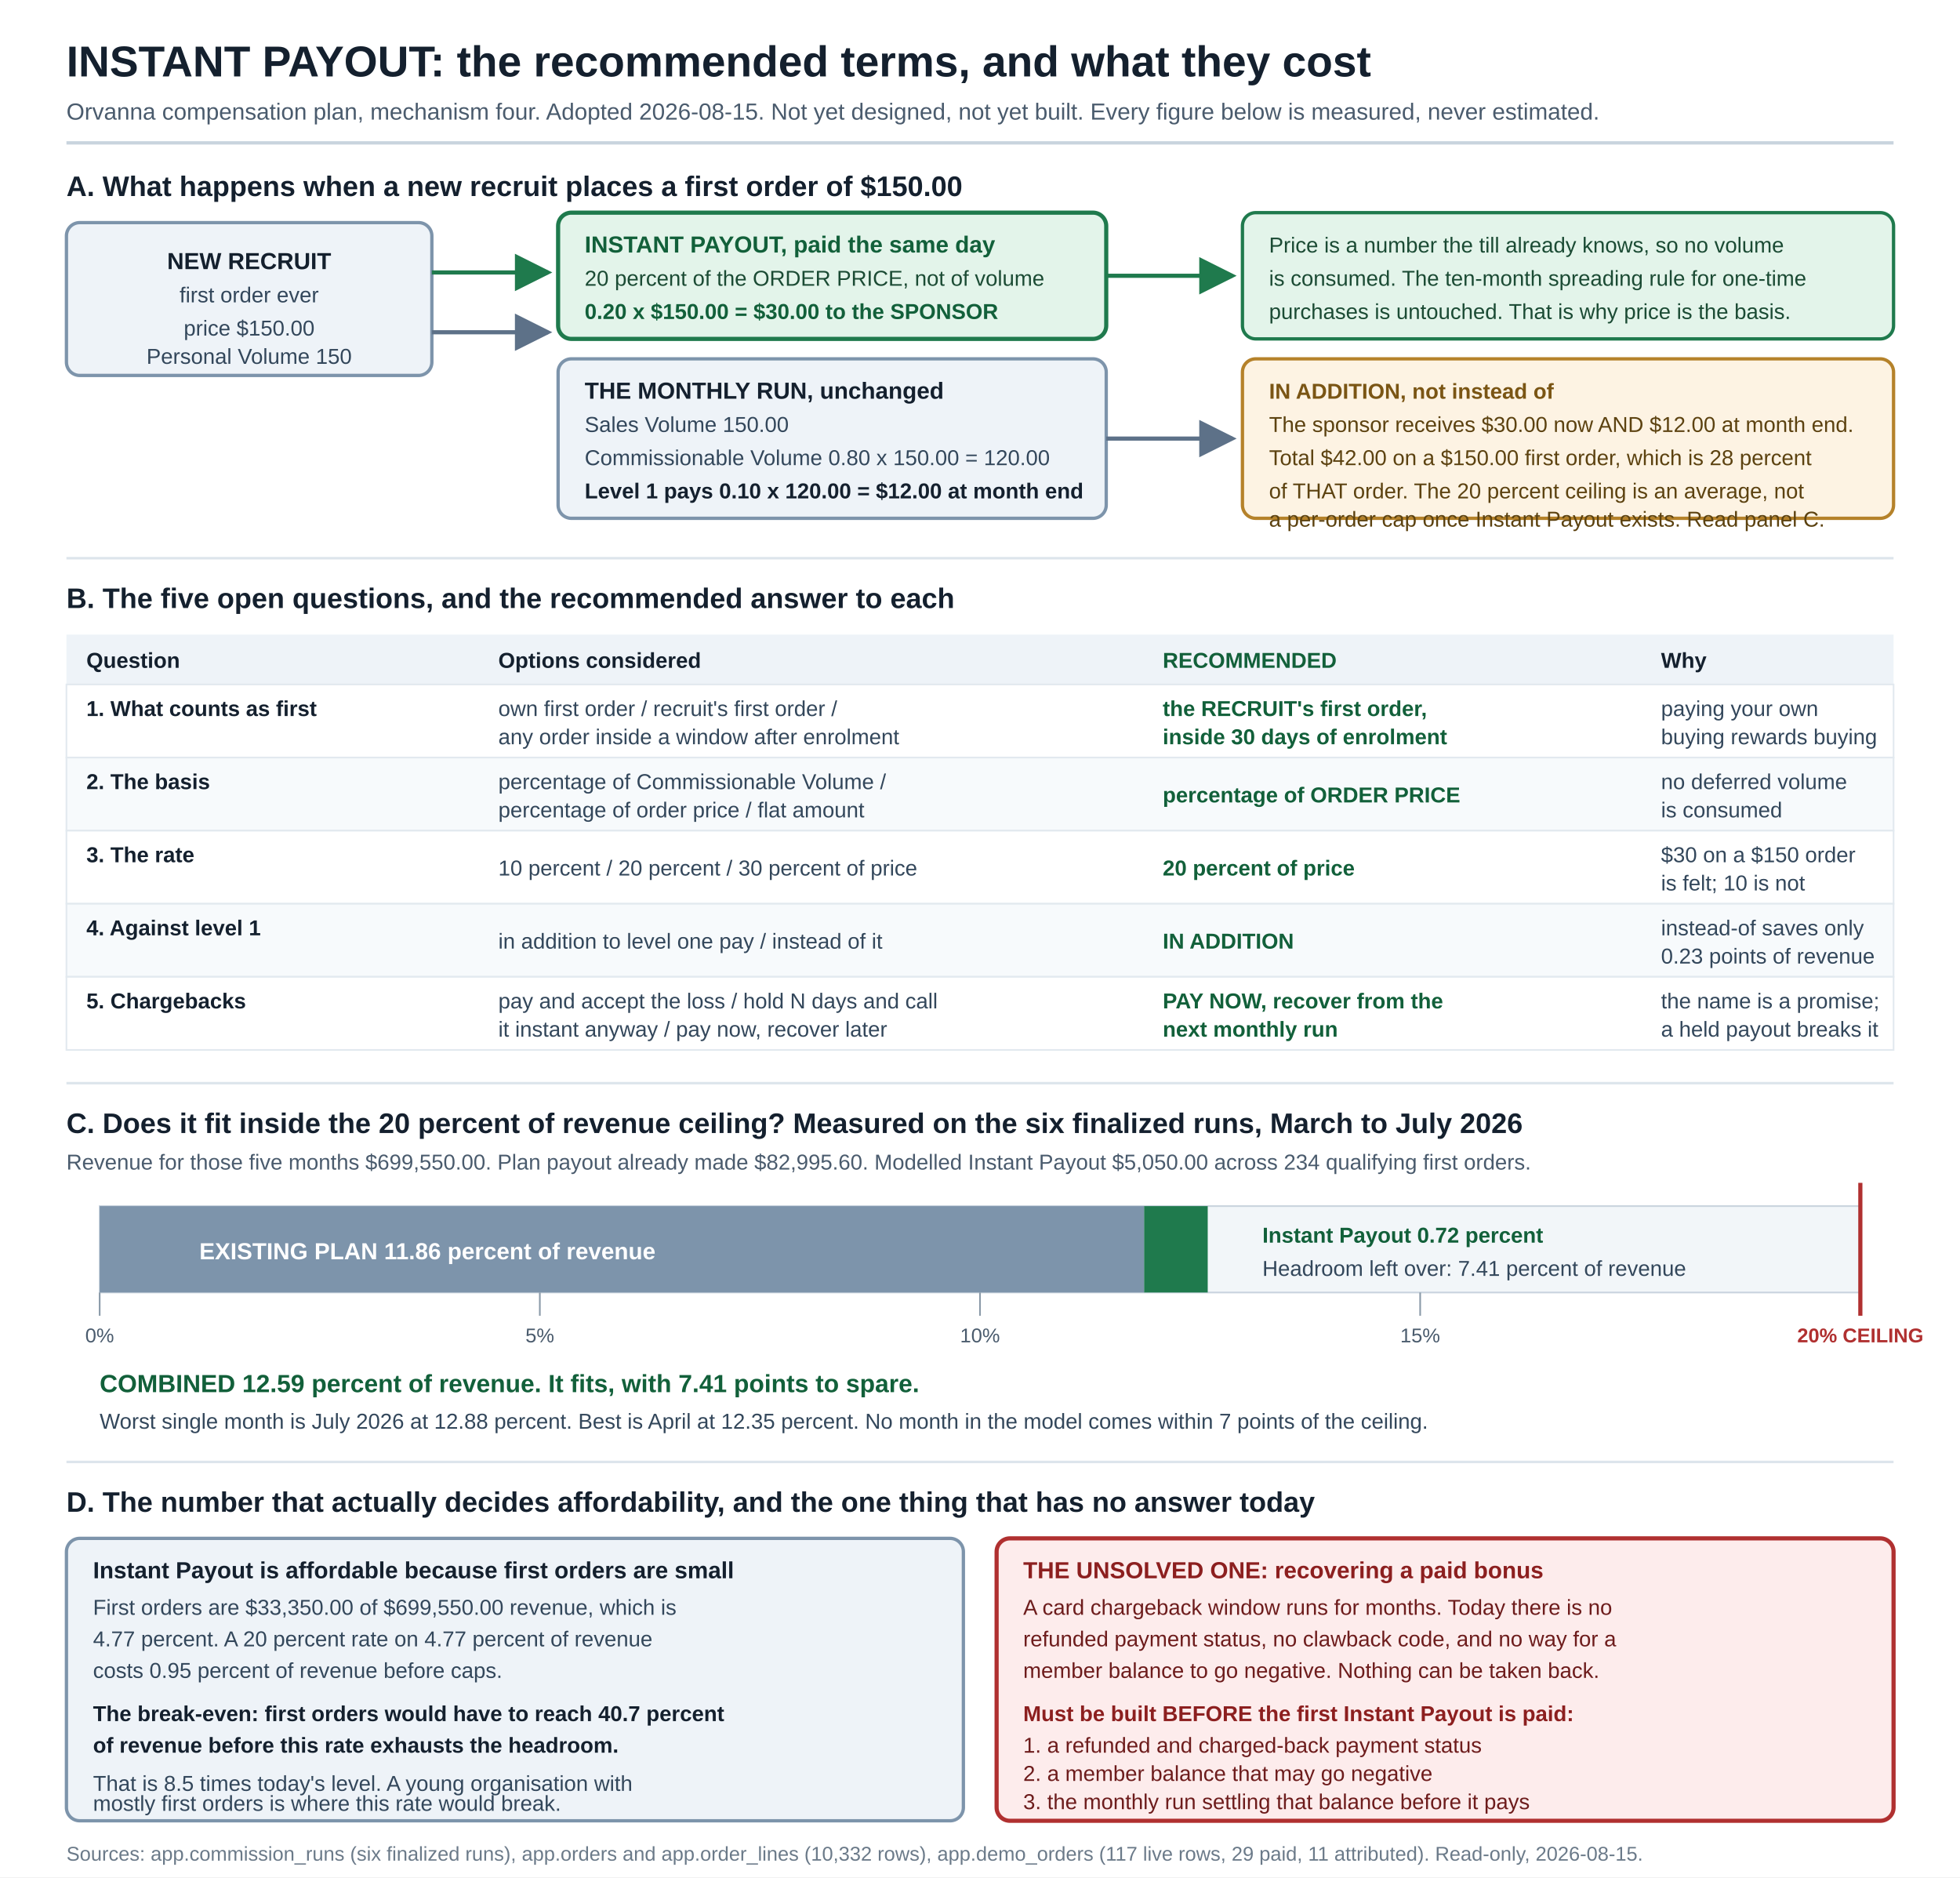
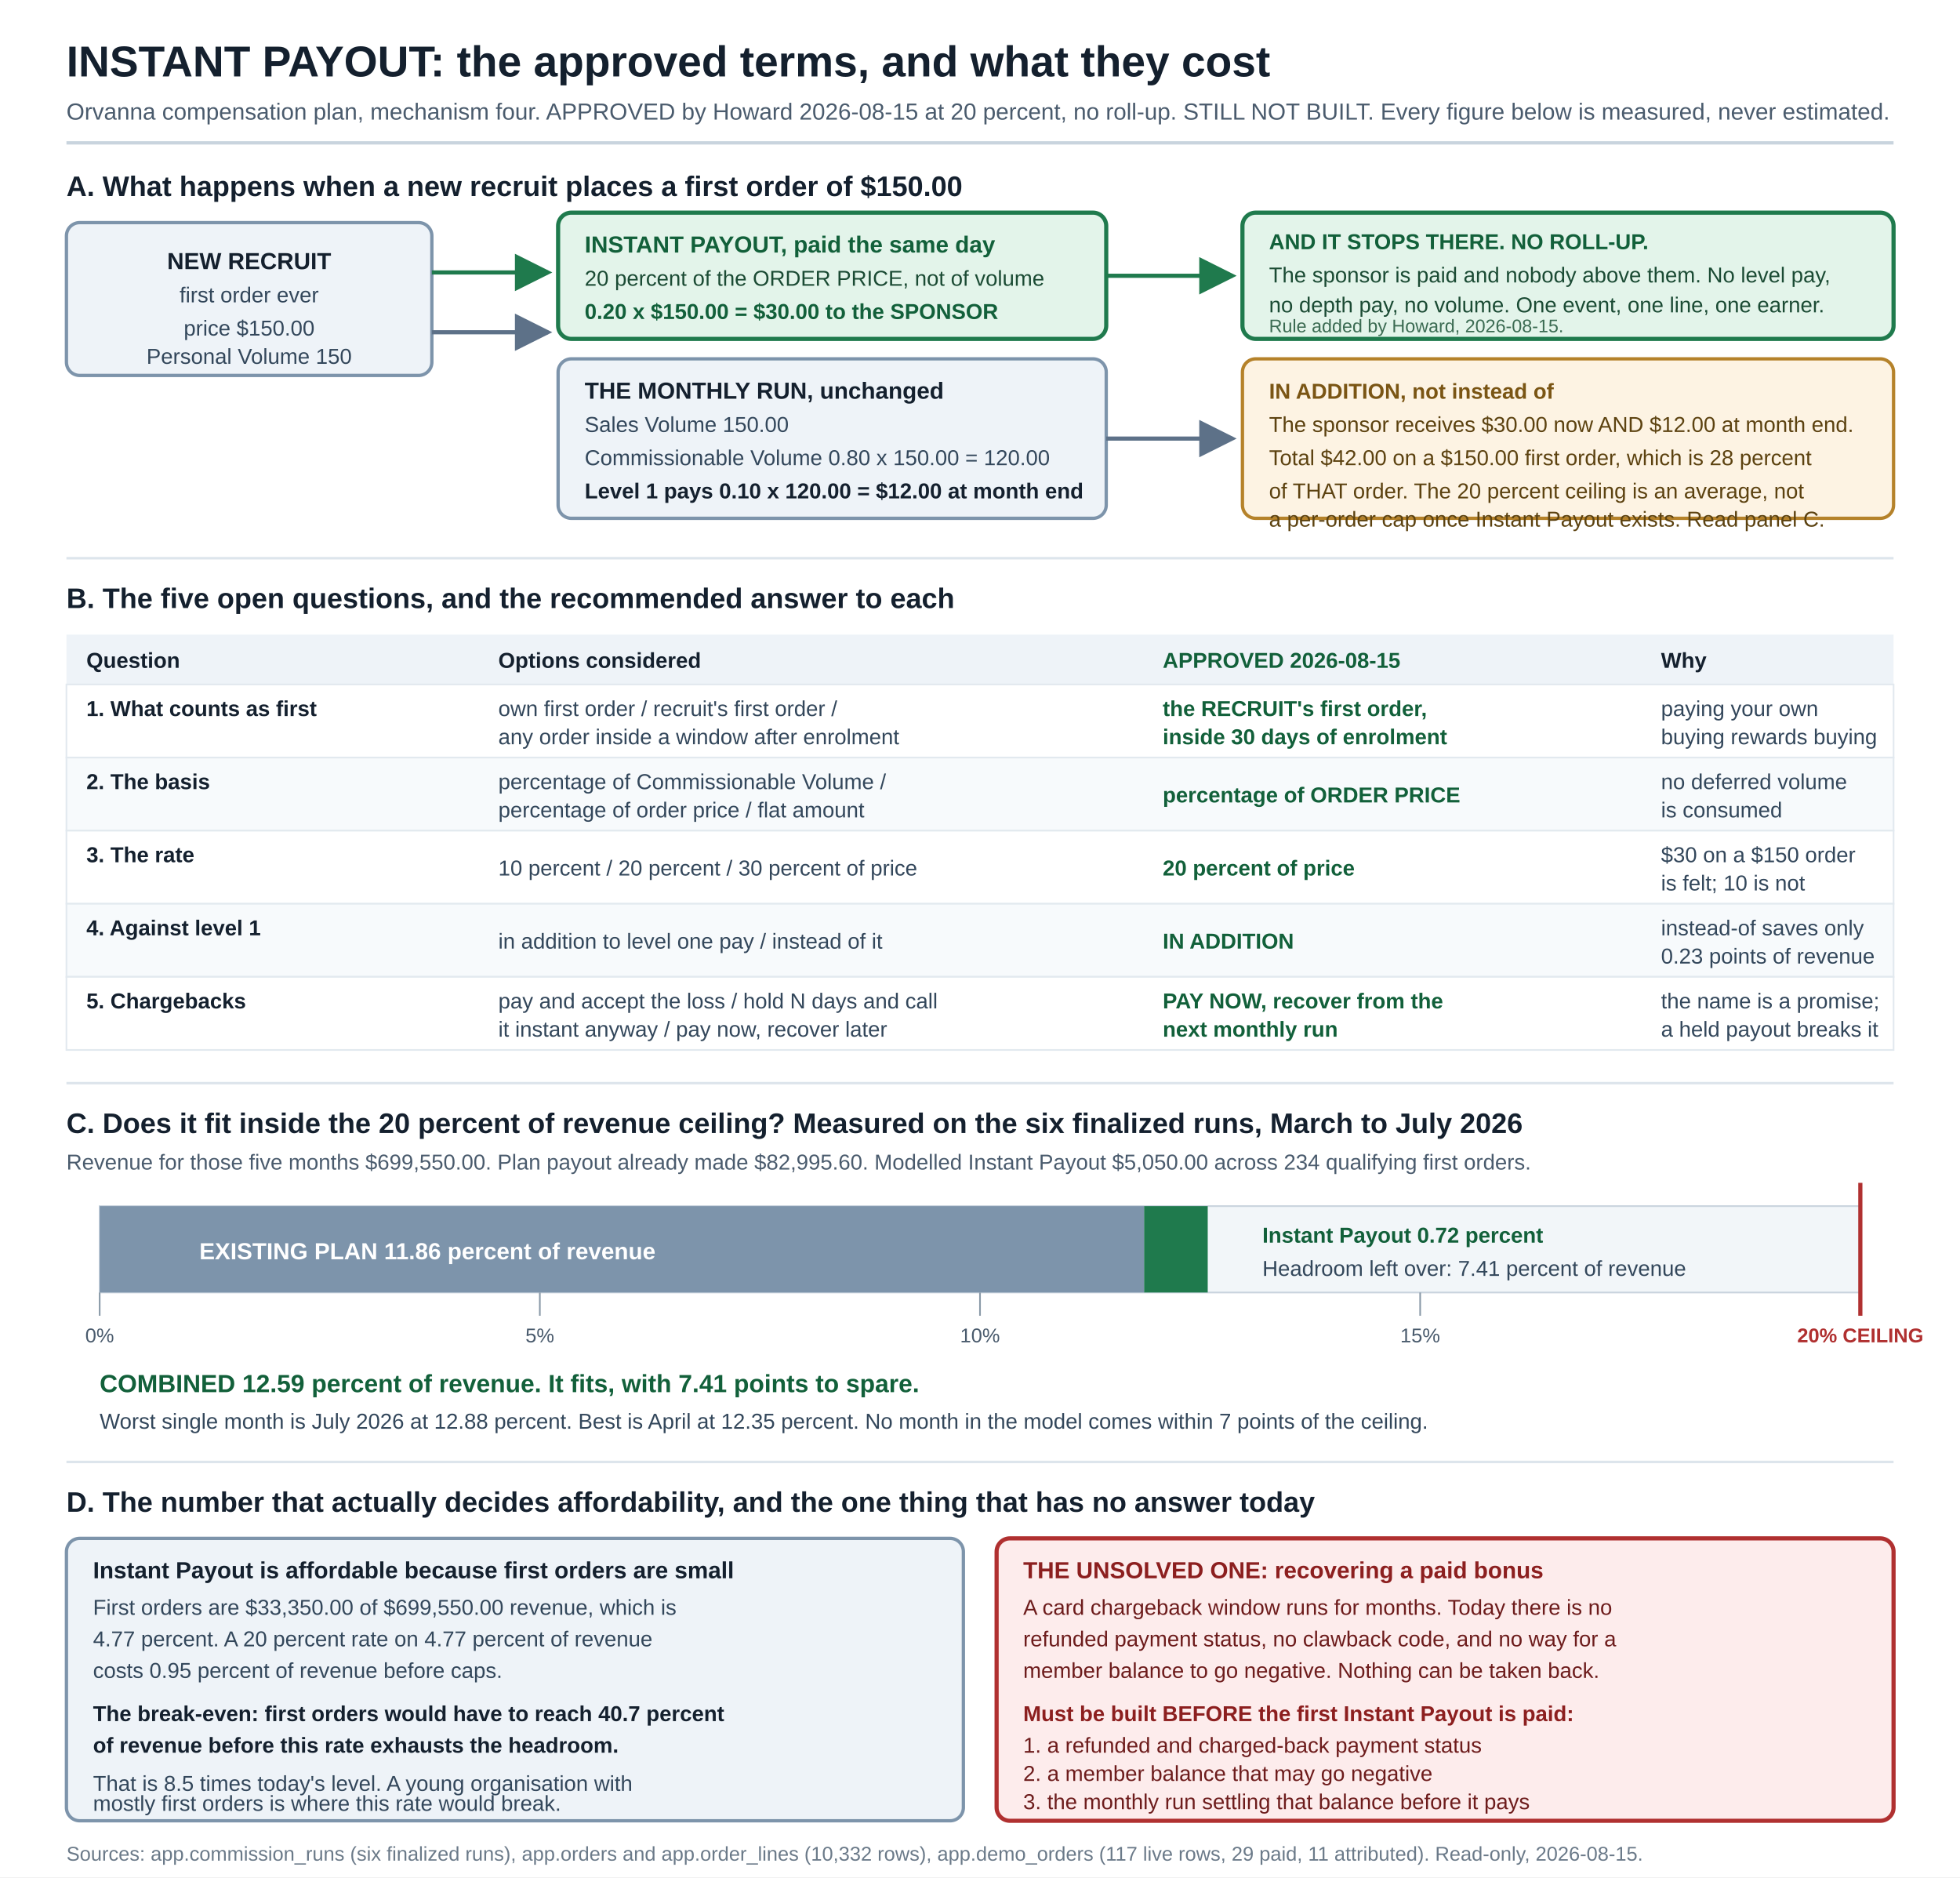
<svg xmlns="http://www.w3.org/2000/svg" viewBox="0 0 1180 1130" width="1180" height="1130" font-family="Segoe UI, Arial, Helvetica, sans-serif">
  <rect x="0" y="0" width="1180" height="1130" fill="#ffffff" />
-   <text x="40" y="46" font-size="26" font-weight="700" fill="#14202e">INSTANT PAYOUT: the recommended terms, and what they cost</text>
-   <text x="40" y="72" font-size="14" fill="#4a5b6d">Orvanna compensation plan, mechanism four. Adopted 2026-08-15. Not yet designed, not yet built. Every figure below is measured, never estimated.</text>
+   <text x="40" y="46" font-size="26" font-weight="700" fill="#14202e">INSTANT PAYOUT: the approved terms, and what they cost</text>
+   <text x="40" y="72" font-size="14" fill="#4a5b6d">Orvanna compensation plan, mechanism four. APPROVED by Howard 2026-08-15 at 20 percent, no roll-up. STILL NOT BUILT. Every figure below is measured, never estimated.</text>
  <line x1="40" y1="86" x2="1140" y2="86" stroke="#c9d4de" stroke-width="2" />
  <text x="40" y="118" font-size="17" font-weight="700" fill="#14202e">A. What happens when a new recruit places a first order of $150.00</text>
  <rect x="40" y="134" width="220" height="92" rx="8" fill="#eef3f8" stroke="#7d94ab" stroke-width="2" />
  <text x="150" y="162" font-size="14" font-weight="700" fill="#14202e" text-anchor="middle">NEW RECRUIT</text>
  <text x="150" y="182" font-size="13" fill="#33475b" text-anchor="middle">first order ever</text>
  <text x="150" y="202" font-size="13" fill="#33475b" text-anchor="middle">price $150.00</text>
  <text x="150" y="219" font-size="13" fill="#33475b" text-anchor="middle">Personal Volume 150</text>
  <defs>
    <marker id="arrow" markerWidth="9" markerHeight="9" refX="8" refY="4.5" orient="auto">
      <path d="M0,0 L9,4.5 L0,9 z" fill="#5d7188" />
    </marker>
    <marker id="arrowg" markerWidth="9" markerHeight="9" refX="8" refY="4.5" orient="auto">
      <path d="M0,0 L9,4.5 L0,9 z" fill="#1f7a4d" />
    </marker>
  </defs>
  <path d="M260,164 L330,164" stroke="#1f7a4d" stroke-width="2.5" fill="none" marker-end="url(#arrowg)" />
  <path d="M260,200 L330,200" stroke="#5d7188" stroke-width="2.5" fill="none" marker-end="url(#arrow)" />
  <rect x="336" y="128" width="330" height="76" rx="8" fill="#e3f4ea" stroke="#1f7a4d" stroke-width="2.5" />
  <text x="352" y="152" font-size="14" font-weight="700" fill="#12603a">INSTANT PAYOUT, paid the same day</text>
  <text x="352" y="172" font-size="13" fill="#1b4b34">20 percent of the ORDER PRICE, not of volume</text>
  <text x="352" y="192" font-size="13" font-weight="700" fill="#12603a">0.20 x $150.00 = $30.00 to the SPONSOR</text>
  <path d="M666,166 L742,166" stroke="#1f7a4d" stroke-width="2.5" fill="none" marker-end="url(#arrowg)" />
-   <rect x="748" y="128" width="392" height="76" rx="8" fill="#e3f4ea" stroke="#1f7a4d" stroke-width="2" />
-   <text x="764" y="152" font-size="13" fill="#1b4b34">Price is a number the till already knows, so no volume</text>
-   <text x="764" y="172" font-size="13" fill="#1b4b34">is consumed. The ten-month spreading rule for one-time</text>
-   <text x="764" y="192" font-size="13" fill="#1b4b34">purchases is untouched. That is why price is the basis.</text>
+   <rect x="748" y="128" width="392" height="76" rx="8" fill="#e3f4ea" stroke="#1f7a4d" stroke-width="2.5" />
+   <text x="764" y="150" font-size="13" font-weight="700" fill="#12603a">AND IT STOPS THERE. NO ROLL-UP.</text>
+   <text x="764" y="170" font-size="13" fill="#1b4b34">The sponsor is paid and nobody above them. No level pay,</text>
+   <text x="764" y="188" font-size="13" fill="#1b4b34">no depth pay, no volume. One event, one line, one earner.</text>
+   <text x="764" y="200" font-size="11" fill="#3b6b52">Rule added by Howard, 2026-08-15.</text>
  <rect x="336" y="216" width="330" height="96" rx="8" fill="#eef3f8" stroke="#7d94ab" stroke-width="2" />
  <text x="352" y="240" font-size="14" font-weight="700" fill="#14202e">THE MONTHLY RUN, unchanged</text>
  <text x="352" y="260" font-size="13" fill="#33475b">Sales Volume 150.00</text>
  <text x="352" y="280" font-size="13" fill="#33475b">Commissionable Volume 0.80 x 150.00 = 120.00</text>
  <text x="352" y="300" font-size="13" font-weight="700" fill="#14202e">Level 1 pays 0.10 x 120.00 = $12.00 at month end</text>
  <path d="M666,264 L742,264" stroke="#5d7188" stroke-width="2.5" fill="none" marker-end="url(#arrow)" />
  <rect x="748" y="216" width="392" height="96" rx="8" fill="#fdf3e3" stroke="#b5822a" stroke-width="2" />
  <text x="764" y="240" font-size="13" font-weight="700" fill="#7a5514">IN ADDITION, not instead of</text>
  <text x="764" y="260" font-size="13" fill="#5c4210">The sponsor receives $30.00 now AND $12.00 at month end.</text>
  <text x="764" y="280" font-size="13" fill="#5c4210">Total $42.00 on a $150.00 first order, which is 28 percent</text>
  <text x="764" y="300" font-size="13" fill="#5c4210">of THAT order. The 20 percent ceiling is an average, not</text>
  <text x="764" y="317" font-size="13" fill="#5c4210">a per-order cap once Instant Payout exists. Read panel C.</text>
  <line x1="40" y1="336" x2="1140" y2="336" stroke="#dde5ec" stroke-width="1.5" />
  <text x="40" y="366" font-size="17" font-weight="700" fill="#14202e">B. The five open questions, and the recommended answer to each</text>
  <g font-size="13">
    <rect x="40" y="382" width="1100" height="30" fill="#eef3f8" />
    <text x="52" y="402" font-weight="700" fill="#14202e">Question</text>
    <text x="300" y="402" font-weight="700" fill="#14202e">Options considered</text>
-     <text x="700" y="402" font-weight="700" fill="#12603a">RECOMMENDED</text>
+     <text x="700" y="402" font-weight="700" fill="#12603a">APPROVED 2026-08-15</text>
    <text x="1000" y="402" font-weight="700" fill="#14202e">Why</text>
    <rect x="40" y="412" width="1100" height="44" fill="#ffffff" stroke="#e2e9ef" />
    <text x="52" y="431" fill="#14202e" font-weight="700">1. What counts as first</text>
    <text x="300" y="431" fill="#33475b">own first order / recruit's first order /</text>
    <text x="300" y="448" fill="#33475b">any order inside a window after enrolment</text>
    <text x="700" y="431" fill="#12603a" font-weight="700">the RECRUIT's first order,</text>
    <text x="700" y="448" fill="#12603a" font-weight="700">inside 30 days of enrolment</text>
    <text x="1000" y="431" fill="#33475b">paying your own</text>
    <text x="1000" y="448" fill="#33475b">buying rewards buying</text>
    <rect x="40" y="456" width="1100" height="44" fill="#f7fafc" stroke="#e2e9ef" />
    <text x="52" y="475" fill="#14202e" font-weight="700">2. The basis</text>
    <text x="300" y="475" fill="#33475b">percentage of Commissionable Volume /</text>
    <text x="300" y="492" fill="#33475b">percentage of order price / flat amount</text>
    <text x="700" y="483" fill="#12603a" font-weight="700">percentage of ORDER PRICE</text>
    <text x="1000" y="475" fill="#33475b">no deferred volume</text>
    <text x="1000" y="492" fill="#33475b">is consumed</text>
    <rect x="40" y="500" width="1100" height="44" fill="#ffffff" stroke="#e2e9ef" />
    <text x="52" y="519" fill="#14202e" font-weight="700">3. The rate</text>
    <text x="300" y="527" fill="#33475b">10 percent / 20 percent / 30 percent of price</text>
    <text x="700" y="527" fill="#12603a" font-weight="700">20 percent of price</text>
    <text x="1000" y="519" fill="#33475b">$30 on a $150 order</text>
    <text x="1000" y="536" fill="#33475b">is felt; 10 is not</text>
    <rect x="40" y="544" width="1100" height="44" fill="#f7fafc" stroke="#e2e9ef" />
    <text x="52" y="563" fill="#14202e" font-weight="700">4. Against level 1</text>
    <text x="300" y="571" fill="#33475b">in addition to level one pay / instead of it</text>
    <text x="700" y="571" fill="#12603a" font-weight="700">IN ADDITION</text>
    <text x="1000" y="563" fill="#33475b">instead-of saves only</text>
    <text x="1000" y="580" fill="#33475b">0.23 points of revenue</text>
    <rect x="40" y="588" width="1100" height="44" fill="#ffffff" stroke="#e2e9ef" />
    <text x="52" y="607" fill="#14202e" font-weight="700">5. Chargebacks</text>
    <text x="300" y="607" fill="#33475b">pay and accept the loss / hold N days and call</text>
    <text x="300" y="624" fill="#33475b">it instant anyway / pay now, recover later</text>
    <text x="700" y="607" fill="#12603a" font-weight="700">PAY NOW, recover from the</text>
    <text x="700" y="624" fill="#12603a" font-weight="700">next monthly run</text>
    <text x="1000" y="607" fill="#33475b">the name is a promise;</text>
    <text x="1000" y="624" fill="#33475b">a held payout breaks it</text>
  </g>
  <line x1="40" y1="652" x2="1140" y2="652" stroke="#dde5ec" stroke-width="1.5" />
  <text x="40" y="682" font-size="17" font-weight="700" fill="#14202e">C. Does it fit inside the 20 percent of revenue ceiling? Measured on the six finalized runs, March to July 2026</text>
  <text x="40" y="704" font-size="13" fill="#4a5b6d">Revenue for those five months $699,550.00. Plan payout already made $82,995.60. Modelled Instant Payout $5,050.00 across 234 qualifying first orders.</text>
  <g>
    <rect x="60" y="726" width="1060" height="52" fill="#f2f6f9" stroke="#c9d4de" />
    <rect x="60" y="726" width="628.8" height="52" fill="#7d94ab" />
    <rect x="688.8" y="726" width="38.3" height="52" fill="#1f7a4d" />
    <text x="120" y="758" font-size="14" font-weight="700" fill="#ffffff">EXISTING PLAN 11.86 percent of revenue</text>
    <text x="760" y="748" font-size="13" font-weight="700" fill="#12603a">Instant Payout 0.72 percent</text>
    <text x="760" y="768" font-size="13" fill="#33475b">Headroom left over: 7.41 percent of revenue</text>
    <line x1="60" y1="778" x2="60" y2="792" stroke="#8a9aa8" />
    <text x="60" y="808" font-size="12" fill="#4a5b6d" text-anchor="middle">0%</text>
    <line x1="325" y1="778" x2="325" y2="792" stroke="#8a9aa8" />
    <text x="325" y="808" font-size="12" fill="#4a5b6d" text-anchor="middle">5%</text>
    <line x1="590" y1="778" x2="590" y2="792" stroke="#8a9aa8" />
    <text x="590" y="808" font-size="12" fill="#4a5b6d" text-anchor="middle">10%</text>
    <line x1="855" y1="778" x2="855" y2="792" stroke="#8a9aa8" />
    <text x="855" y="808" font-size="12" fill="#4a5b6d" text-anchor="middle">15%</text>
    <line x1="1120" y1="712" x2="1120" y2="792" stroke="#b03030" stroke-width="2.5" />
    <text x="1120" y="808" font-size="12" font-weight="700" fill="#b03030" text-anchor="middle">20% CEILING</text>
  </g>
  <text x="60" y="838" font-size="15" font-weight="700" fill="#12603a">COMBINED 12.59 percent of revenue. It fits, with 7.41 points to spare.</text>
  <text x="60" y="860" font-size="13" fill="#33475b">Worst single month is July 2026 at 12.88 percent. Best is April at 12.35 percent. No month in the model comes within 7 points of the ceiling.</text>
  <line x1="40" y1="880" x2="1140" y2="880" stroke="#dde5ec" stroke-width="1.5" />
  <text x="40" y="910" font-size="17" font-weight="700" fill="#14202e">D. The number that actually decides affordability, and the one thing that has no answer today</text>
  <rect x="40" y="926" width="540" height="170" rx="8" fill="#eef3f8" stroke="#7d94ab" stroke-width="2" />
  <text x="56" y="950" font-size="14" font-weight="700" fill="#14202e">Instant Payout is affordable because first orders are small</text>
  <text x="56" y="972" font-size="13" fill="#33475b">First orders are $33,350.00 of $699,550.00 revenue, which is</text>
  <text x="56" y="991" font-size="13" fill="#33475b">4.77 percent. A 20 percent rate on 4.77 percent of revenue</text>
  <text x="56" y="1010" font-size="13" fill="#33475b">costs 0.95 percent of revenue before caps.</text>
  <text x="56" y="1036" font-size="13" font-weight="700" fill="#14202e">The break-even: first orders would have to reach 40.7 percent</text>
  <text x="56" y="1055" font-size="13" font-weight="700" fill="#14202e">of revenue before this rate exhausts the headroom.</text>
  <text x="56" y="1078" font-size="13" fill="#33475b">That is 8.5 times today's level. A young organisation with</text>
  <text x="56" y="1090" font-size="13" fill="#33475b">mostly first orders is where this rate would break.</text>
  <rect x="600" y="926" width="540" height="170" rx="8" fill="#fdecec" stroke="#b03030" stroke-width="2.5" />
  <text x="616" y="950" font-size="14" font-weight="700" fill="#8c1f1f">THE UNSOLVED ONE: recovering a paid bonus</text>
  <text x="616" y="972" font-size="13" fill="#6d1c1c">A card chargeback window runs for months. Today there is no</text>
  <text x="616" y="991" font-size="13" fill="#6d1c1c">refunded payment status, no clawback code, and no way for a</text>
  <text x="616" y="1010" font-size="13" fill="#6d1c1c">member balance to go negative. Nothing can be taken back.</text>
  <text x="616" y="1036" font-size="13" font-weight="700" fill="#8c1f1f">Must be built BEFORE the first Instant Payout is paid:</text>
  <text x="616" y="1055" font-size="13" fill="#6d1c1c">1. a refunded and charged-back payment status</text>
  <text x="616" y="1072" font-size="13" fill="#6d1c1c">2. a member balance that may go negative</text>
  <text x="616" y="1089" font-size="13" fill="#6d1c1c">3. the monthly run settling that balance before it pays</text>
  <text x="40" y="1120" font-size="12" fill="#6b7a89">Sources: app.commission_runs (six finalized runs), app.orders and app.order_lines (10,332 rows), app.demo_orders (117 live rows, 29 paid, 11 attributed). Read-only, 2026-08-15.</text>
</svg>
